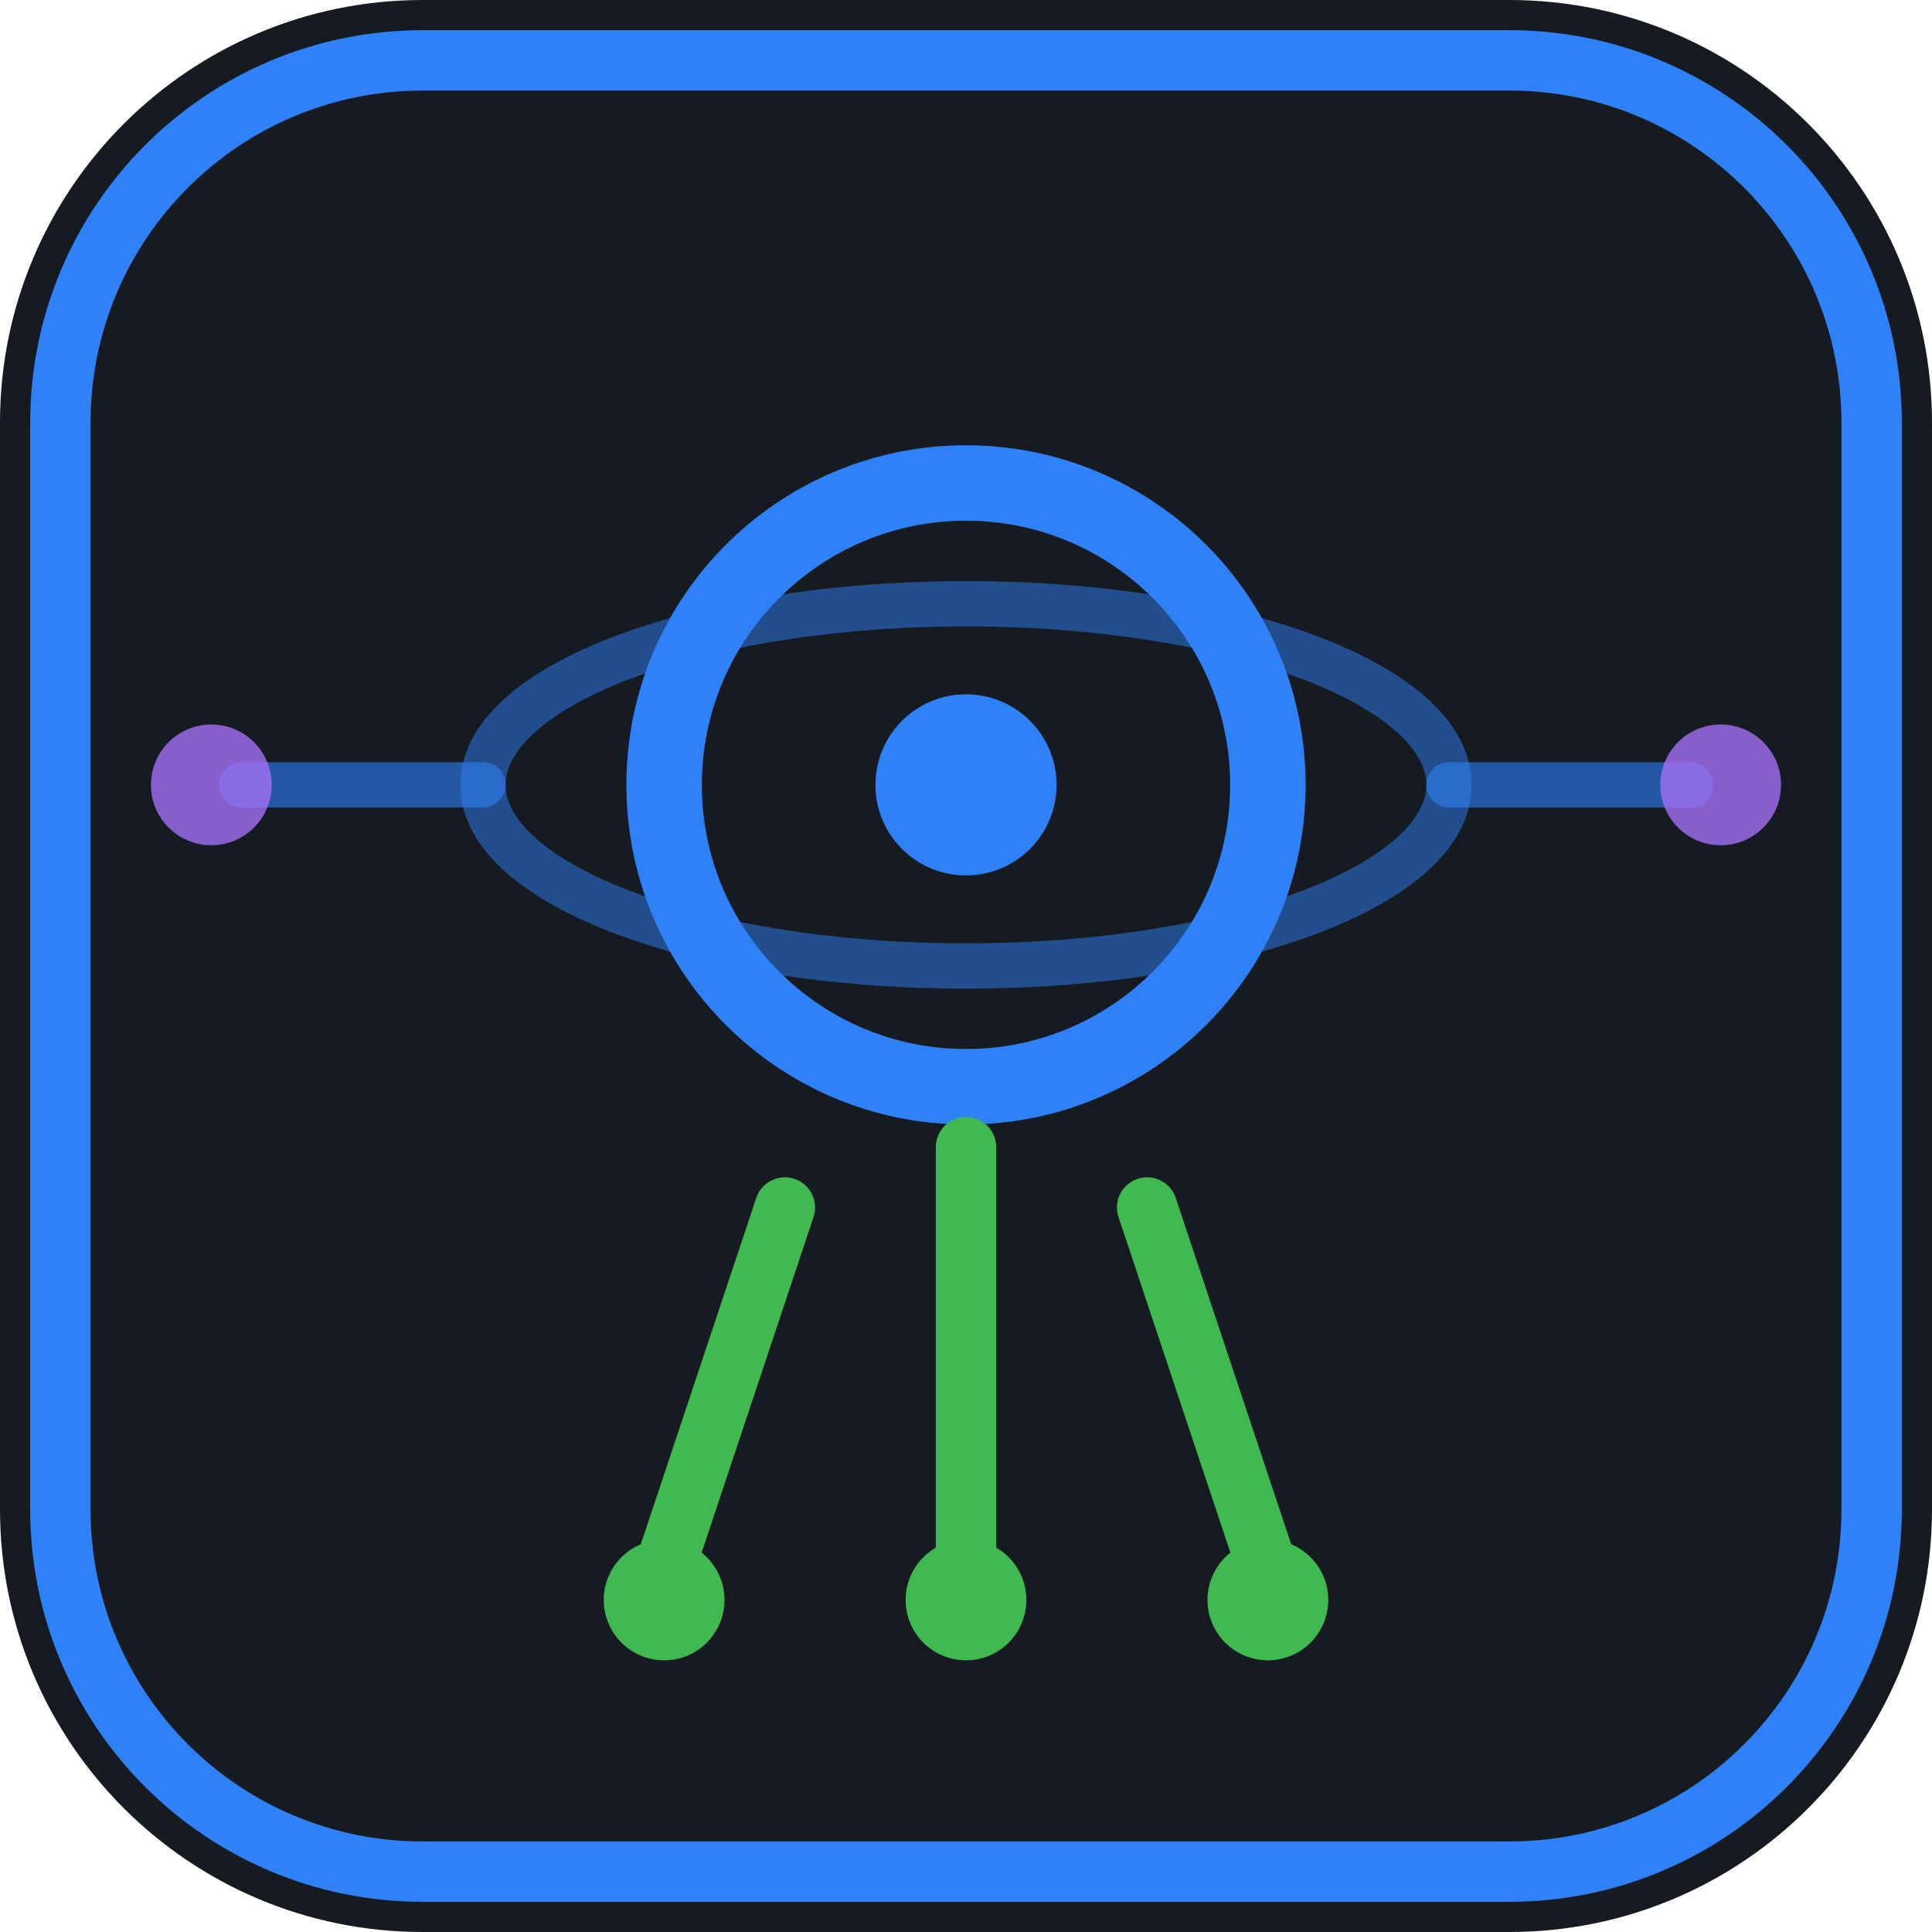
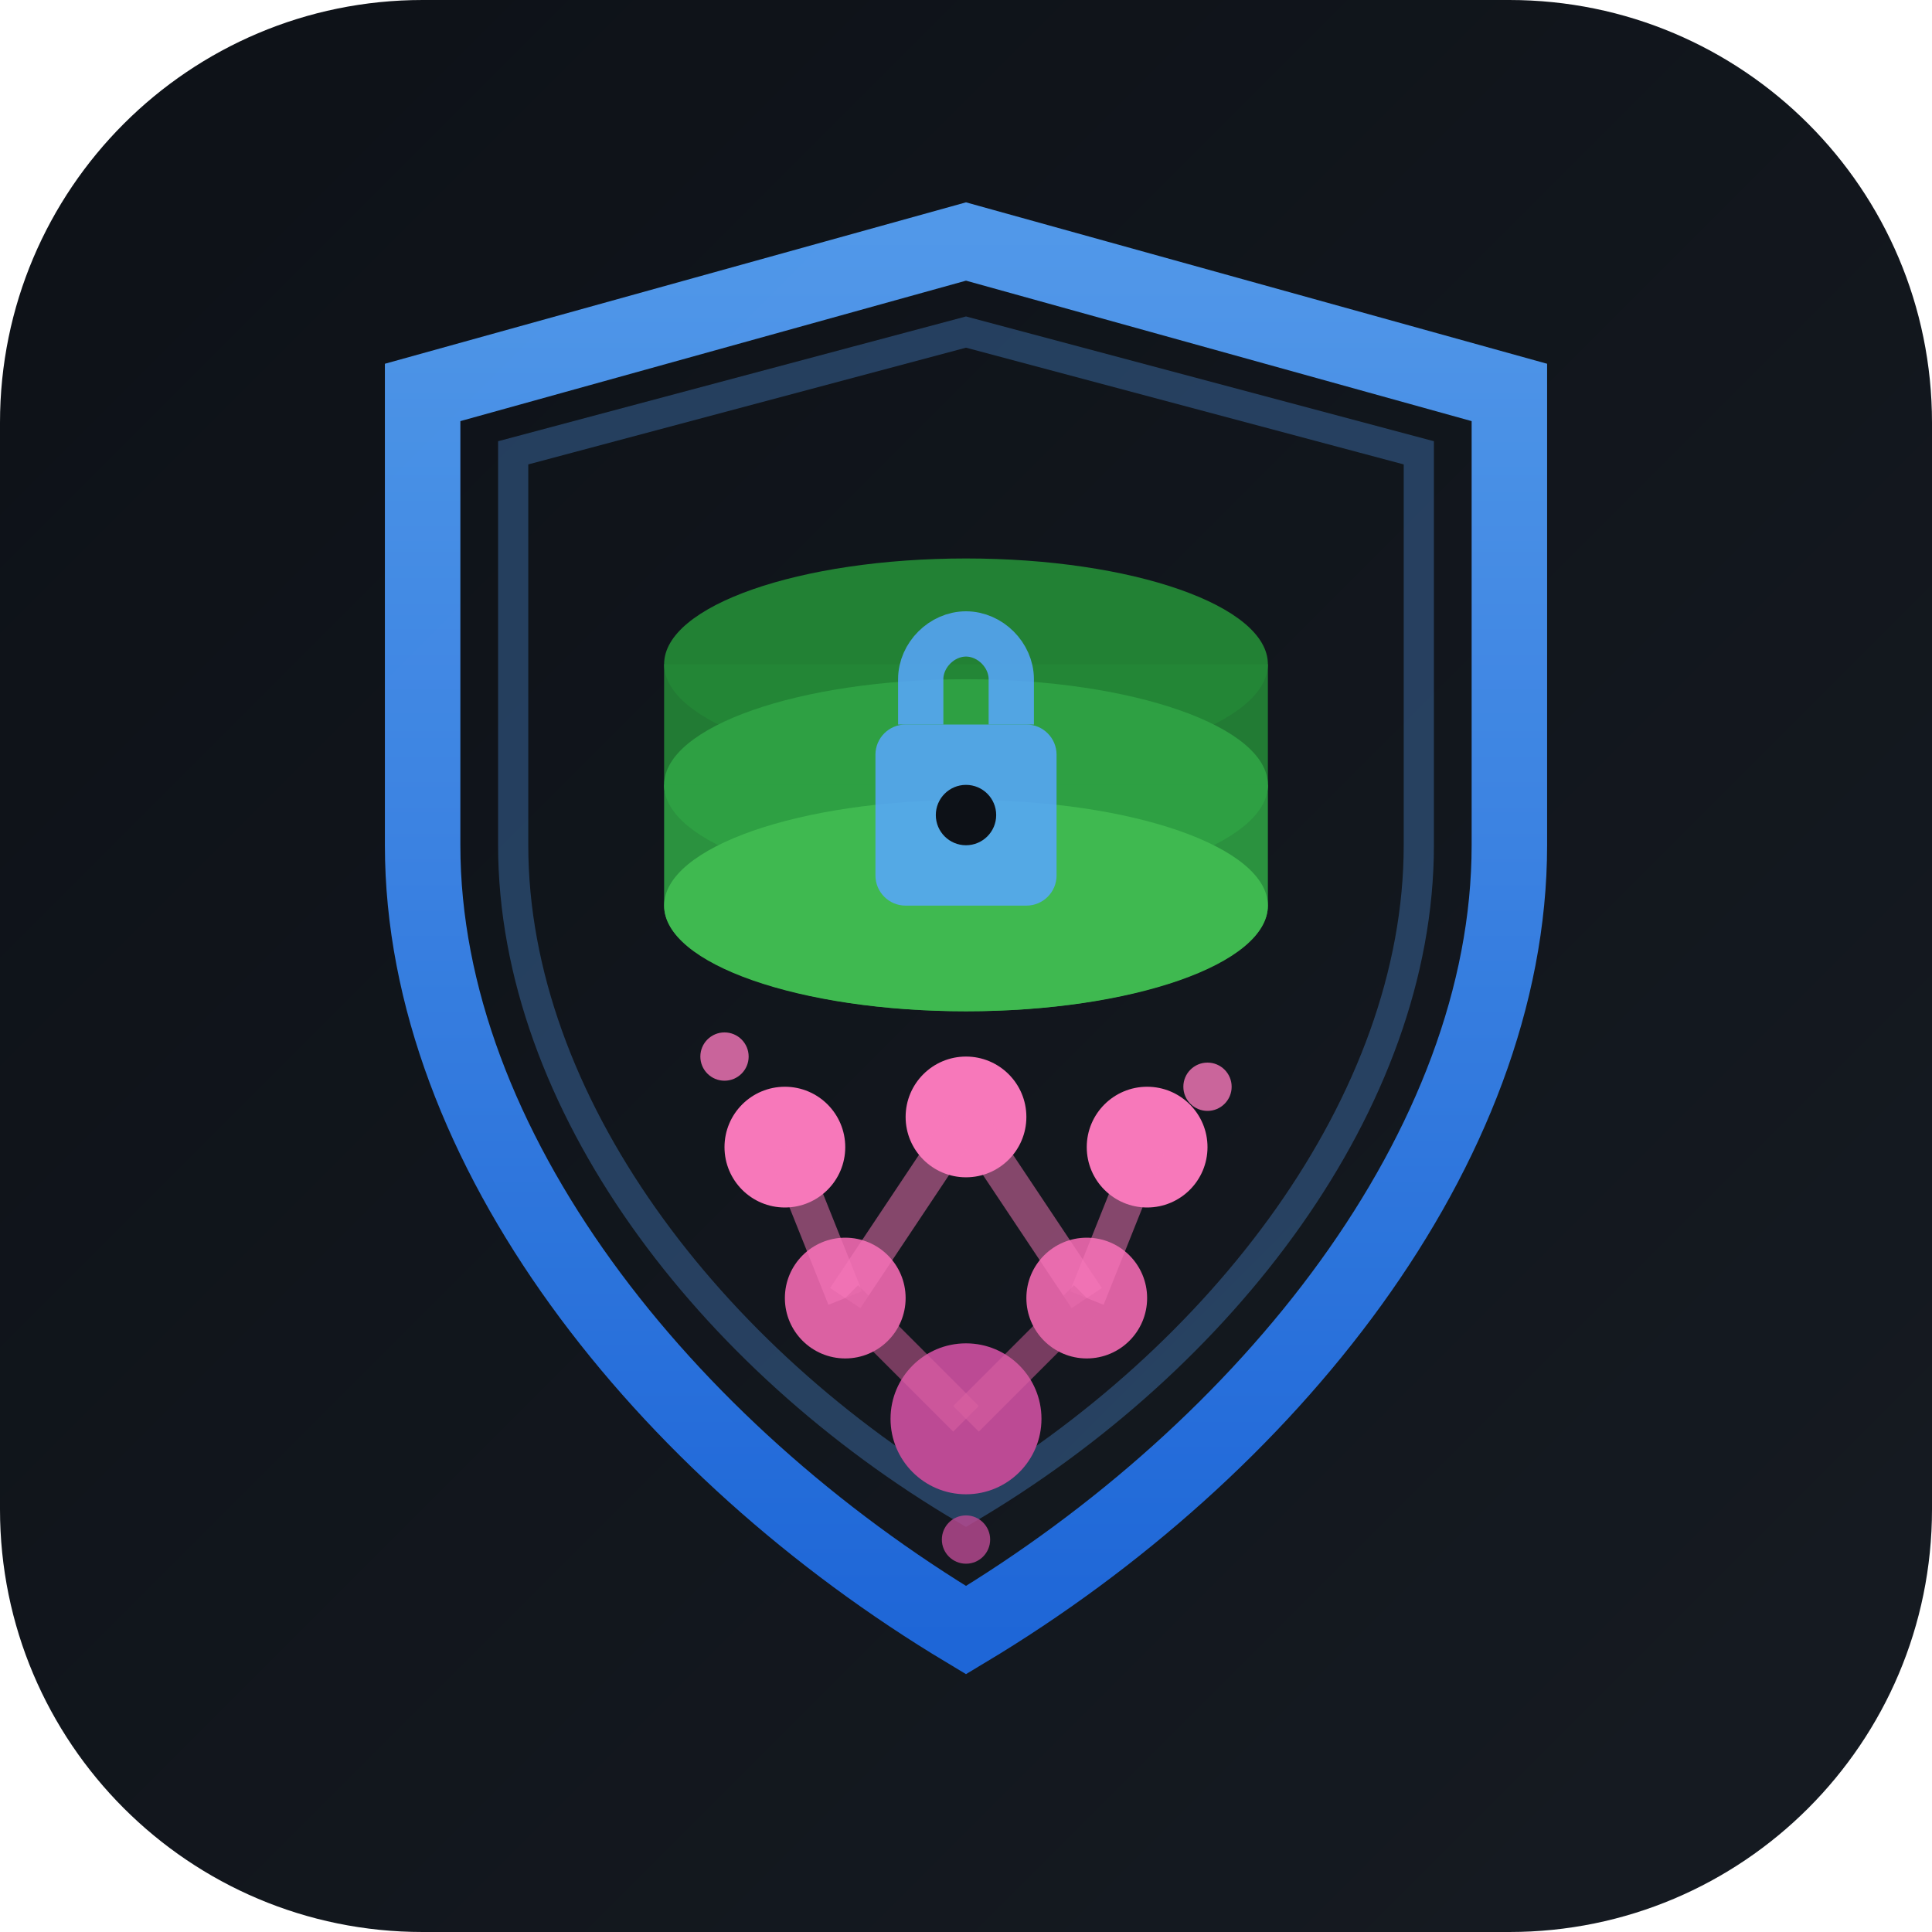
<svg xmlns="http://www.w3.org/2000/svg" viewBox="0 0 64 64" fill="none">
-   <rect width="64" height="64" rx="14" fill="#161b22" />
-   <rect x="2" y="2" width="60" height="60" rx="12" stroke="#2f81f7" stroke-width="2" fill="none" />
-   <circle cx="32" cy="26" r="10" stroke="#2f81f7" stroke-width="2.5" fill="none" />
-   <ellipse cx="32" cy="26" rx="16" ry="6" stroke="#2f81f7" stroke-width="1.5" fill="none" opacity="0.5" />
-   <circle cx="32" cy="26" r="3" fill="#2f81f7" />
-   <path d="M26 40 L22 52" stroke="#3fb950" stroke-width="2" stroke-linecap="round" />
-   <path d="M32 38 L32 52" stroke="#3fb950" stroke-width="2" stroke-linecap="round" />
-   <path d="M38 40 L42 52" stroke="#3fb950" stroke-width="2" stroke-linecap="round" />
-   <circle cx="22" cy="53" r="2" fill="#3fb950" />
-   <circle cx="32" cy="53" r="2" fill="#3fb950" />
-   <circle cx="42" cy="53" r="2" fill="#3fb950" />
-   <path d="M16 26 L8 26" stroke="#2f81f7" stroke-width="1.5" stroke-linecap="round" opacity="0.6" />
-   <path d="M48 26 L56 26" stroke="#2f81f7" stroke-width="1.5" stroke-linecap="round" opacity="0.6" />
-   <circle cx="7" cy="26" r="2" fill="#a371f7" opacity="0.8" />
-   <circle cx="57" cy="26" r="2" fill="#a371f7" opacity="0.8" />
+   <defs>
+     <linearGradient id="bgGrad" x1="0%" y1="0%" x2="100%" y2="100%">
+       <stop offset="0%" style="stop-color:#0d1117;stop-opacity:1" />
+       <stop offset="100%" style="stop-color:#161b22;stop-opacity:1" />
+     </linearGradient>
+     <linearGradient id="shieldGrad" x1="0%" y1="0%" x2="0%" y2="100%">
+       <stop offset="0%" style="stop-color:#58a6ff;stop-opacity:1" />
+       <stop offset="100%" style="stop-color:#1f6feb;stop-opacity:1" />
+     </linearGradient>
+   </defs>
+   <rect width="64" height="64" rx="14" fill="url(#bgGrad)" />
+   <path d="M32 8 L50 13 L50 28 C50 38 42 48 32 54 C22 48 14 38 14 28 L14 13 Z" stroke="url(#shieldGrad)" stroke-width="2.5" fill="none" opacity="0.9" />
+   <path d="M32 11 L47 15 L47 28 C47 36.5 40.5 45 32 50 C23.5 45 17 36.5 17 28 L17 15 Z" stroke="#58a6ff" stroke-width="1" fill="none" opacity="0.3" />
+   <ellipse cx="32" cy="22" rx="10" ry="3.5" fill="#238636" opacity="0.95" />
+   <path d="M22 22 L22 26 C22 27.9 26.5 29.5 32 29.5 C37.5 29.5 42 27.9 42 26 L42 22" fill="#238636" opacity="0.9" />
+   <ellipse cx="32" cy="26" rx="10" ry="3.5" fill="#2ea043" />
+   <path d="M22 26 L22 30 C22 31.9 26.5 33.5 32 33.5 C37.5 33.5 42 31.9 42 30 L42 26" fill="#2ea043" opacity="0.9" />
+   <ellipse cx="32" cy="30" rx="10" ry="3.5" fill="#3fb950" />
+   <circle cx="26" cy="38" r="2" fill="#f778ba" />
+   <circle cx="32" cy="37" r="2" fill="#f778ba" />
+   <circle cx="38" cy="38" r="2" fill="#f778ba" />
+   <circle cx="28" cy="43" r="2" fill="#db61a2" />
+   <circle cx="36" cy="43" r="2" fill="#db61a2" />
+   <circle cx="32" cy="47" r="2.5" fill="#bc4a94" />
+   <line x1="26" y1="38" x2="28" y2="43" stroke="#f778ba" stroke-width="1.2" opacity="0.5" />
+   <line x1="32" y1="37" x2="28" y2="43" stroke="#f778ba" stroke-width="1.2" opacity="0.5" />
+   <line x1="32" y1="37" x2="36" y2="43" stroke="#f778ba" stroke-width="1.2" opacity="0.5" />
+   <line x1="38" y1="38" x2="36" y2="43" stroke="#f778ba" stroke-width="1.2" opacity="0.5" />
+   <line x1="28" y1="43" x2="32" y2="47" stroke="#db61a2" stroke-width="1.2" opacity="0.5" />
+   <line x1="36" y1="43" x2="32" y2="47" stroke="#db61a2" stroke-width="1.2" opacity="0.5" />
+   <rect x="29" y="24" width="6" height="6" rx="1" fill="#58a6ff" opacity="0.85" />
+   <path d="M30.5 24 L30.5 22.5 C30.5 21.7 31.2 21 32 21 C32.8 21 33.5 21.7 33.5 22.5 L33.5 24" stroke="#58a6ff" stroke-width="1.5" fill="none" opacity="0.85" />
+   <circle cx="32" cy="27" r="1" fill="#0d1117" />
+   <circle cx="24" cy="35" r="0.8" fill="#f778ba" opacity="0.8" />
+   <circle cx="40" cy="36" r="0.8" fill="#f778ba" opacity="0.8" />
+   <circle cx="32" cy="51" r="0.8" fill="#bc4a94" opacity="0.8" />
</svg>
